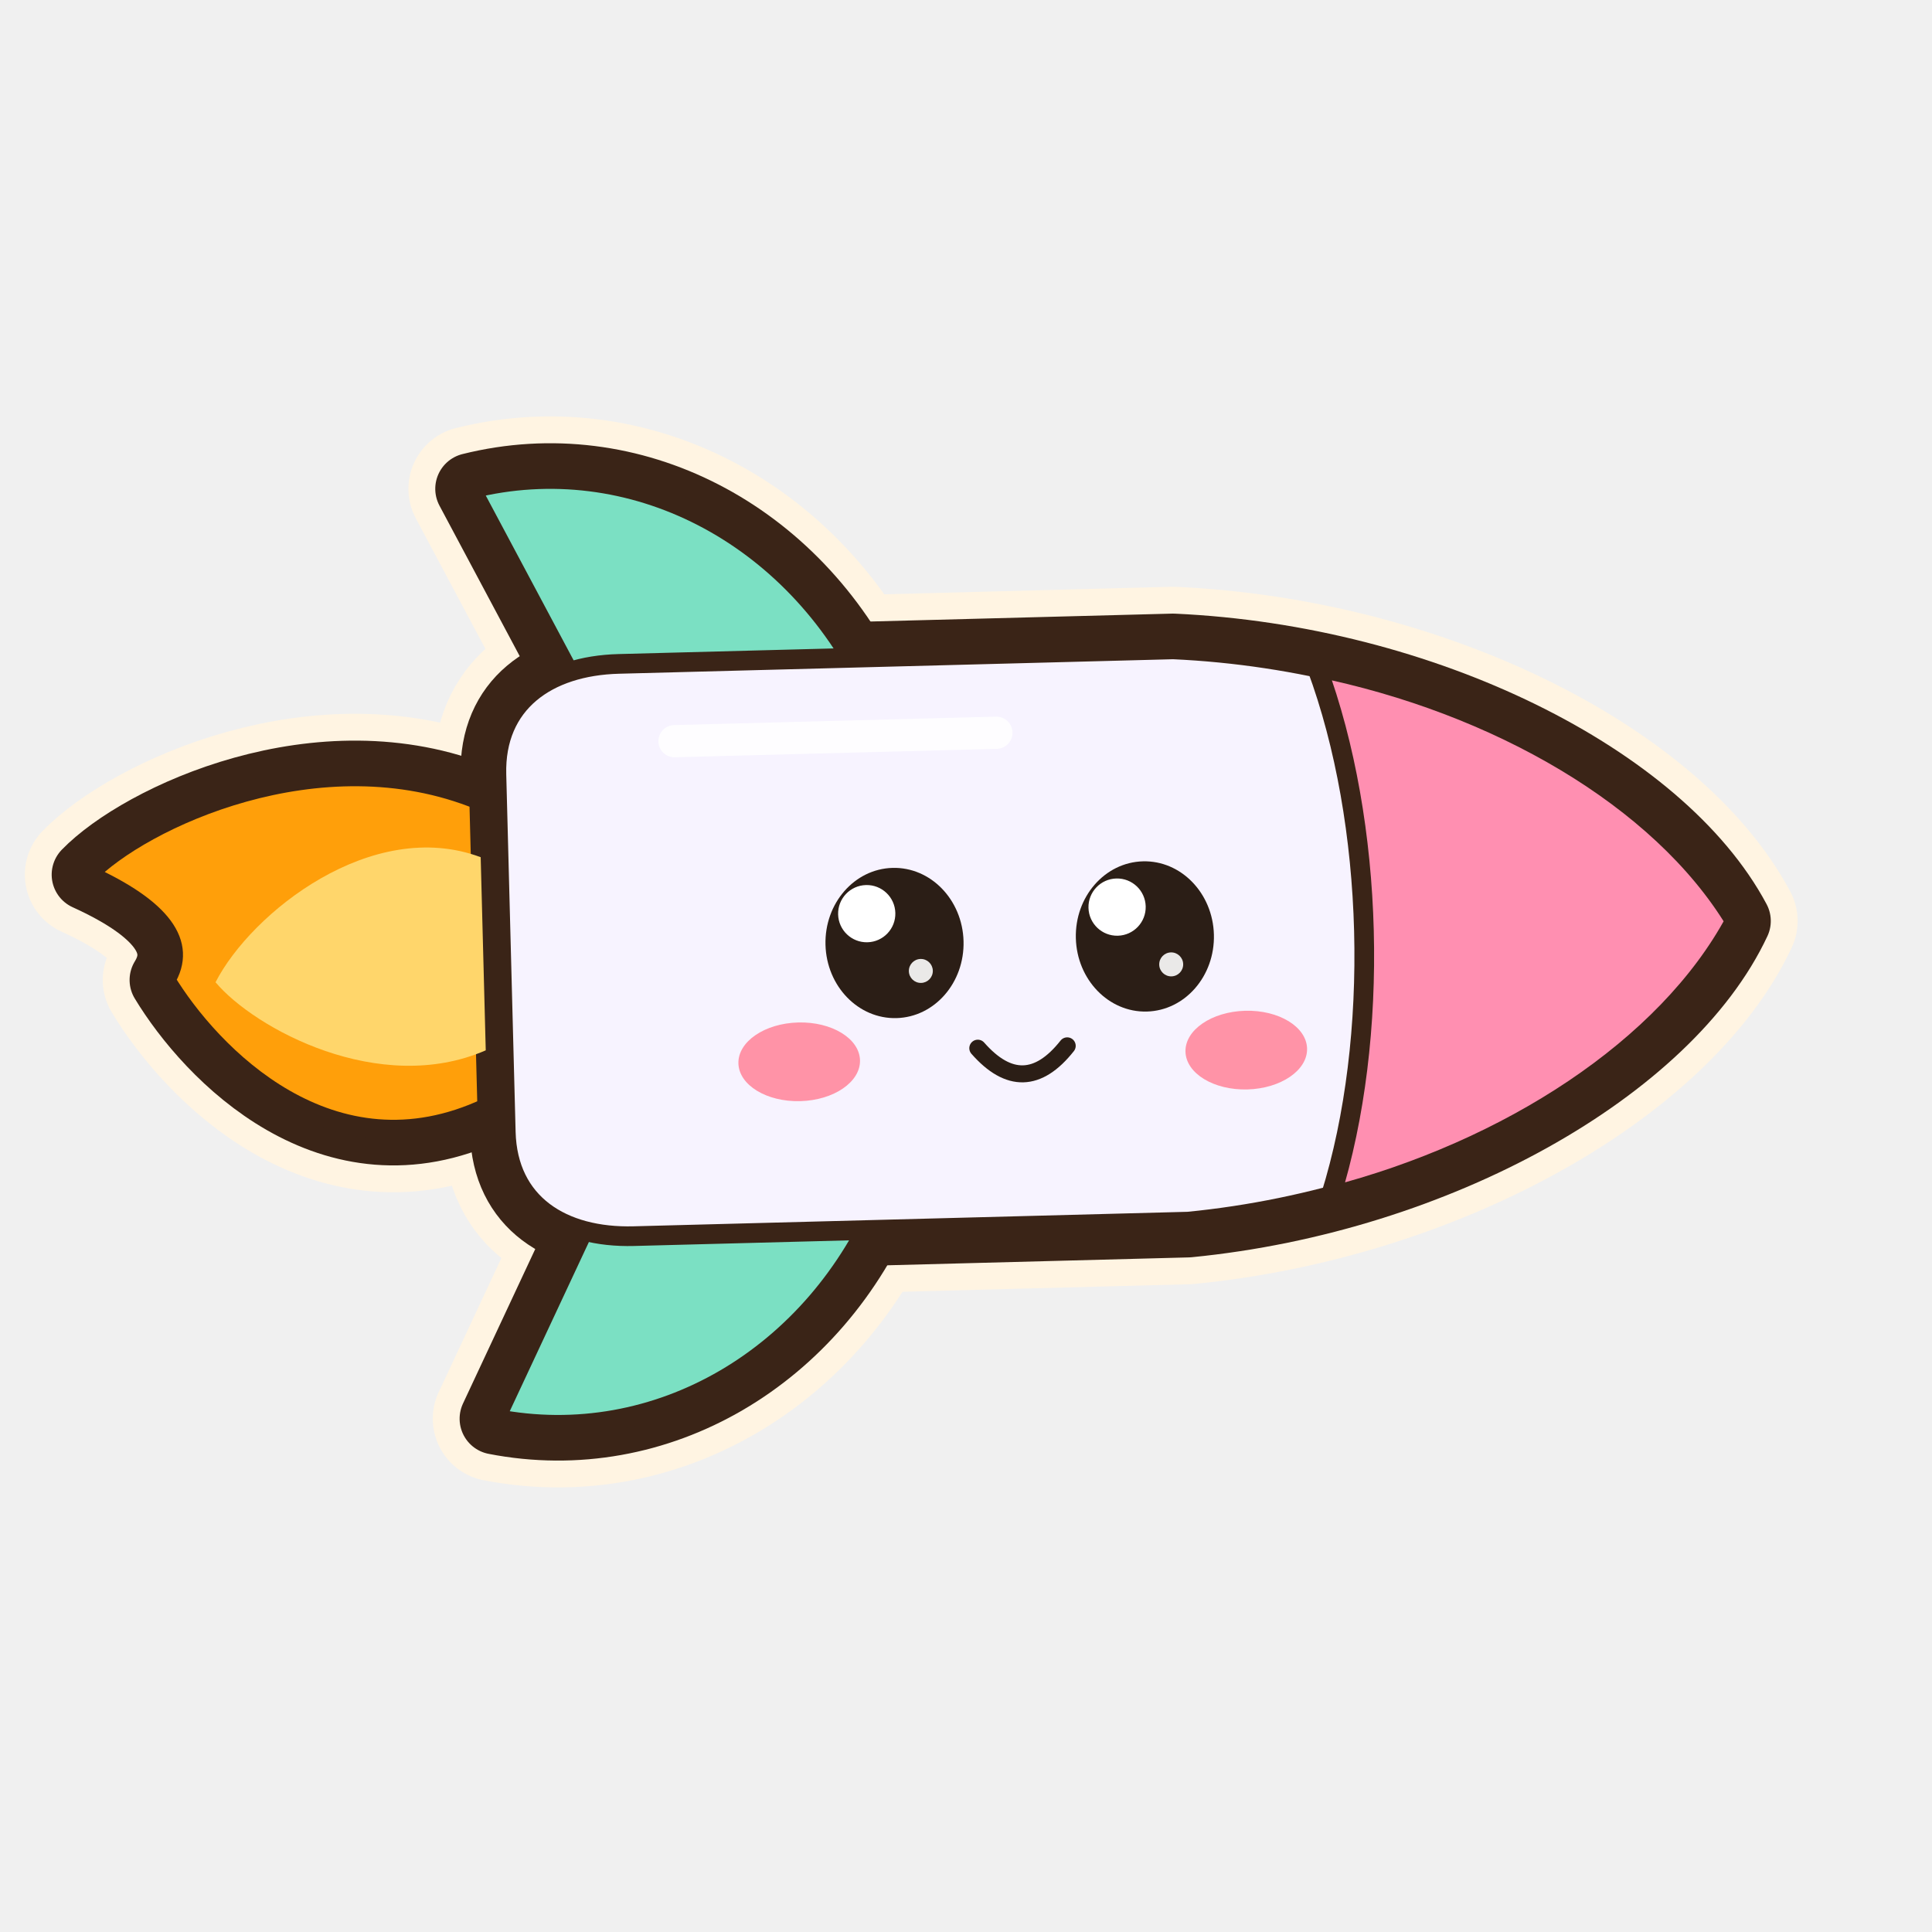
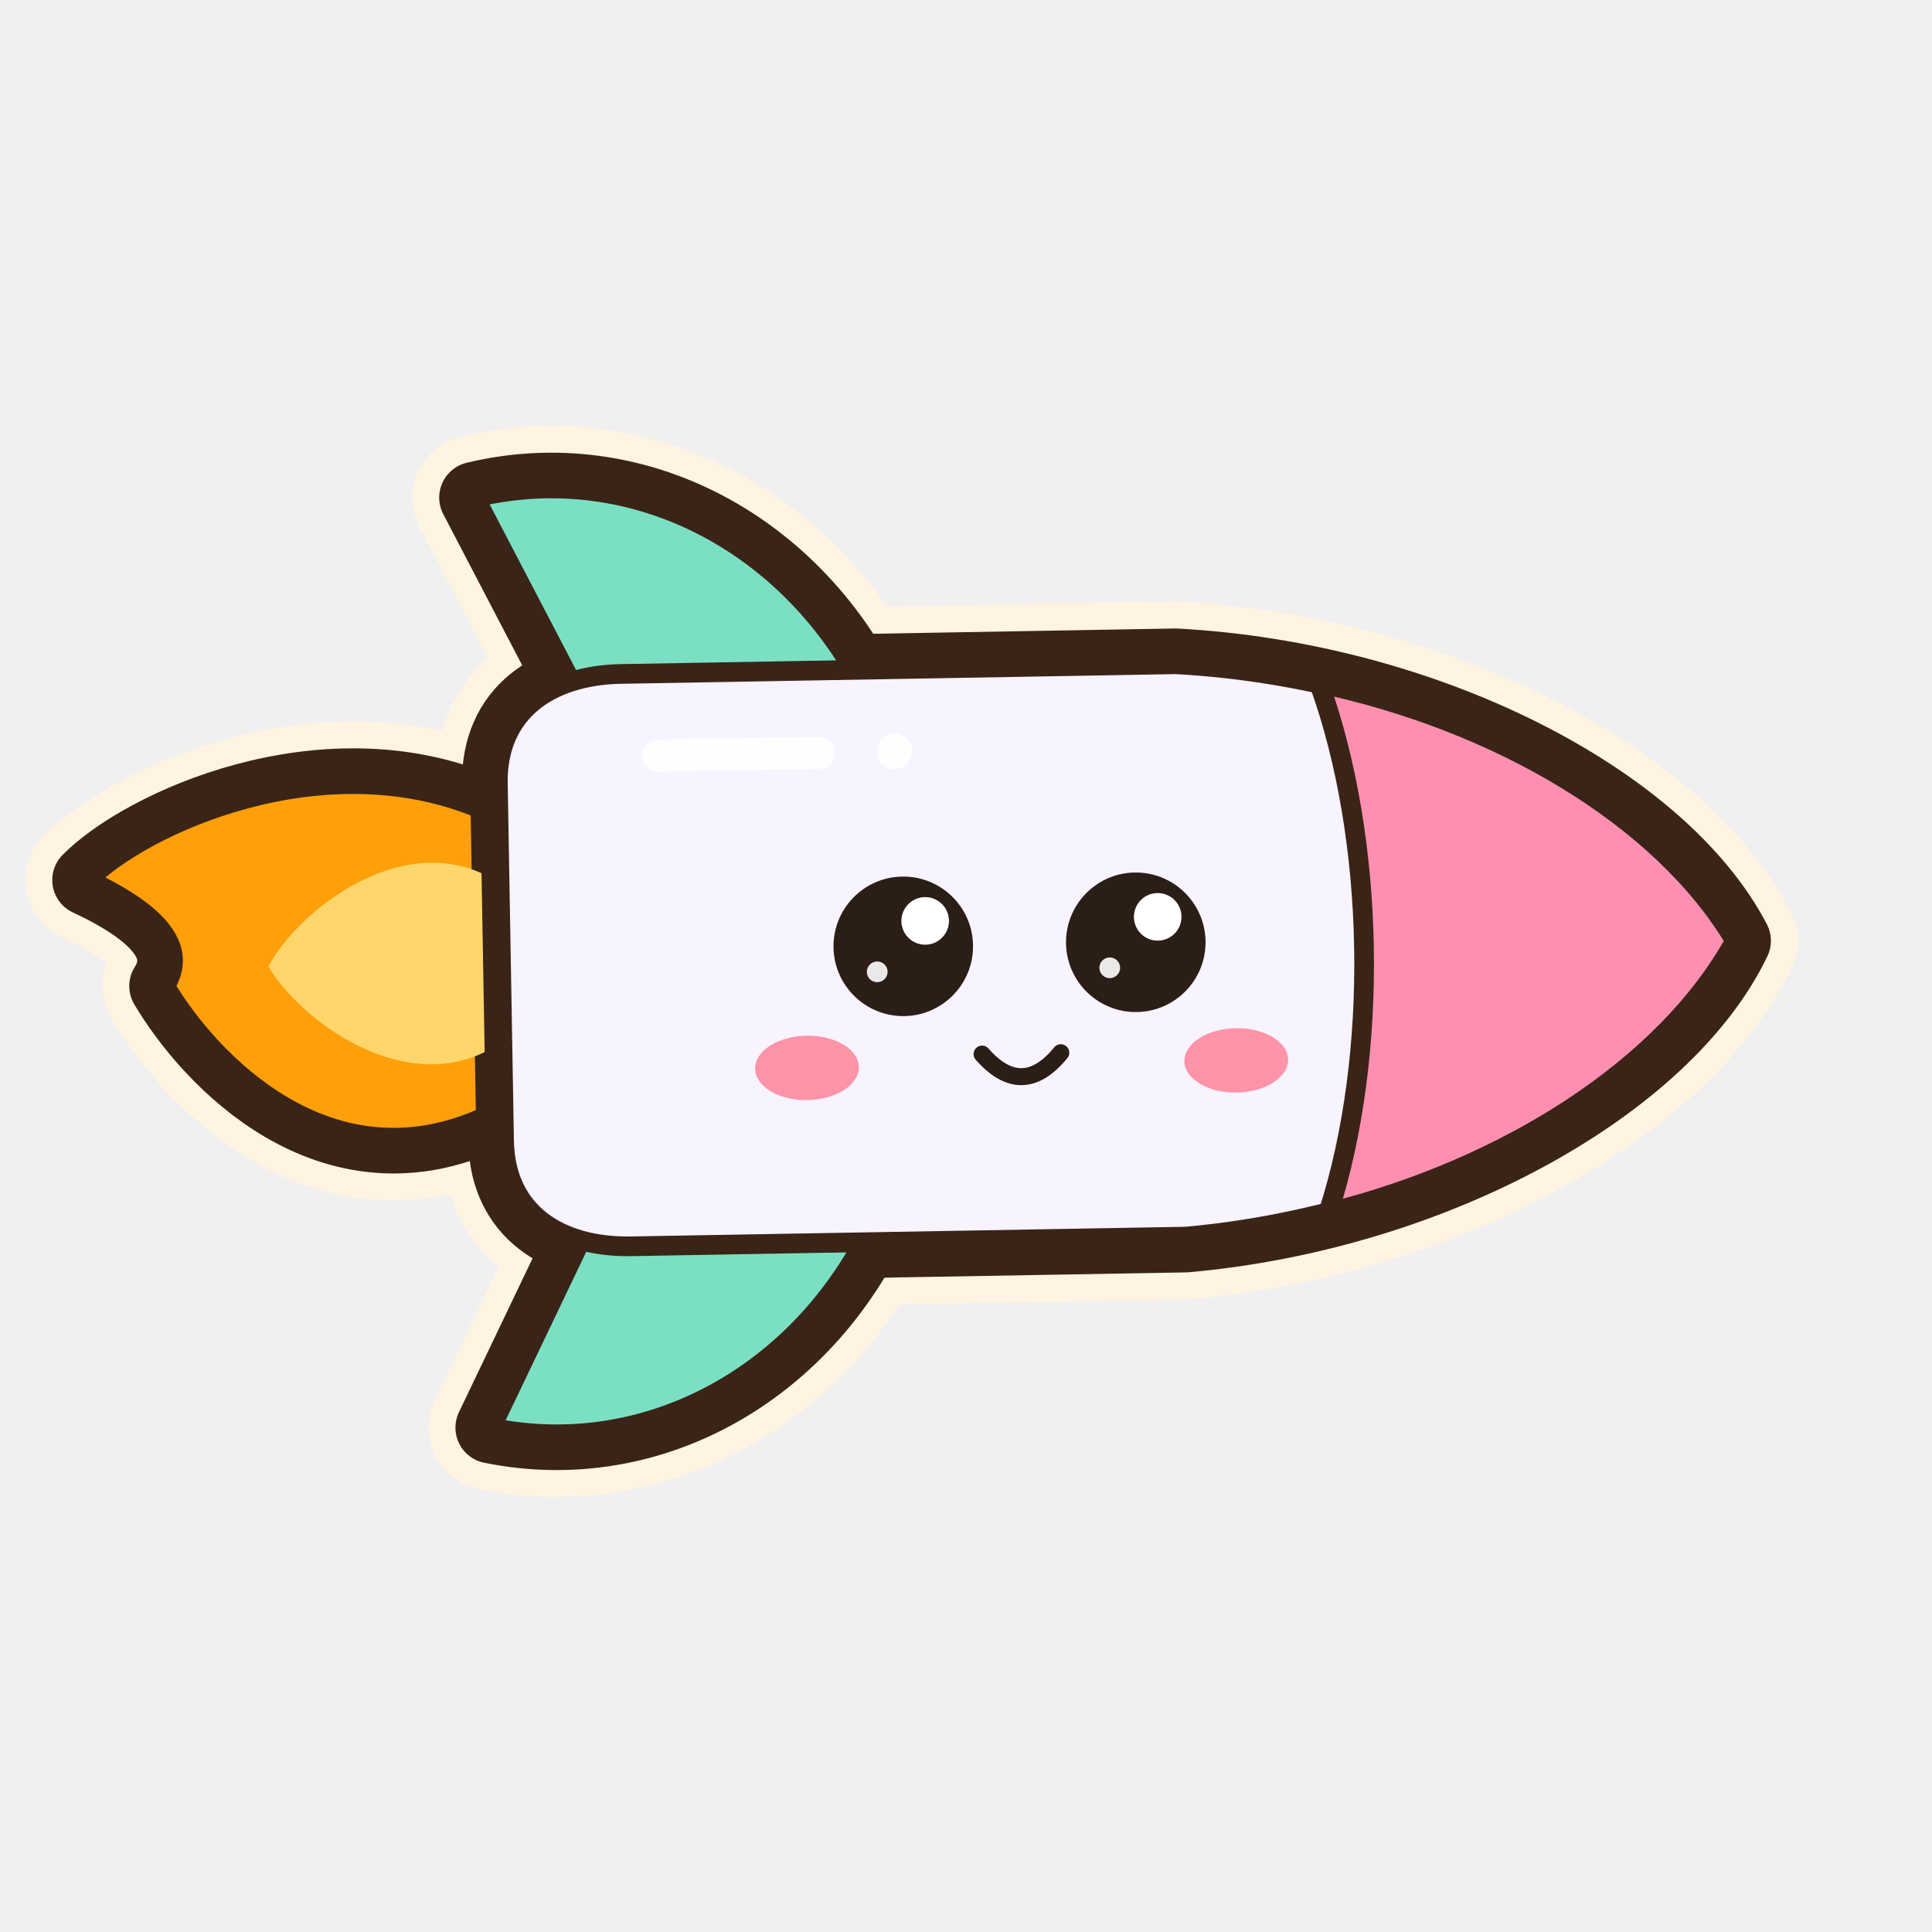
<svg xmlns="http://www.w3.org/2000/svg" viewBox="0 0 108 108" width="240" height="240">
-   <g id="rocket" transform="translate(0.00 -1.60) rotate(-1.50 62 54)">
+   <g id="rocket" transform="translate(0.00 -0.80) rotate(-1.00 62 54)">
    <g id="border">
      <path d="M27.0 45.40 C18.20 41.53 8.08 45.99 5.00 49.00 Q11.16 52.00 9.20 55.00 C11.60 59.22 18.20 66.47 27.0 62.60 Z" fill="#FFF4E2" stroke="#FFF4E2" stroke-width="7.00" stroke-linejoin="round" />
      <path d="M33 40 L27 28 C36 26 45 31 49 40 Z" fill="#FFF4E2" stroke="#FFF4E2" stroke-width="7.00" stroke-linejoin="round" />
      <path d="M33 68 L27 80 C36 82 45 77 49 68 Z" fill="#FFF4E2" stroke="#FFF4E2" stroke-width="7.00" stroke-linejoin="round" />
      <path d="M28 44 C28 40 31 38 35 38 L66 38 C80 39 93 46 97 54 C93 62 80 69 66 70 L35 70 C31 70 28 68 28 64 Z" fill="#FFF4E2" stroke="#FFF4E2" stroke-width="7.00" stroke-linejoin="round" />
    </g>
    <g id="outline">
      <path d="M27.0 45.40 C18.20 41.53 8.08 45.99 5.00 49.00 Q11.16 52.00 9.20 55.00 C11.60 59.22 18.20 66.47 27.0 62.60 Z" fill="#3A2417" stroke="#3A2417" stroke-width="4.00" stroke-linejoin="round" />
      <path d="M33 40 L27 28 C36 26 45 31 49 40 Z" fill="#3A2417" stroke="#3A2417" stroke-width="4.00" stroke-linejoin="round" />
      <path d="M33 68 L27 80 C36 82 45 77 49 68 Z" fill="#3A2417" stroke="#3A2417" stroke-width="4.00" stroke-linejoin="round" />
      <path d="M28 44 C28 40 31 38 35 38 L66 38 C80 39 93 46 97 54 C93 62 80 69 66 70 L35 70 C31 70 28 68 28 64 Z" fill="#3A2417" stroke="#3A2417" stroke-width="4.00" stroke-linejoin="round" />
    </g>
    <g id="flame_o">
      <path d="M27.0 45.40 C18.20 41.53 8.08 45.99 5.00 49.00 Q11.16 52.00 9.20 55.00 C11.60 59.22 18.20 66.47 27.0 62.60 Z" fill="#FF9F0A" stroke="#3A2417" stroke-width="1.10" stroke-linejoin="round" />
    </g>
    <g id="flame_i">
-       <path d="M27.0 48.60 C21.00 46.17 14.10 51.36 12.00 55.20 C14.10 57.84 21.00 61.83 27.0 59.40 Z" fill="#FFD66B" />
+       <path d="M27.0 49.00 C22.20 46.75 16.68 51.00 15.00 54.00 C16.68 57.00 22.20 61.25 27.0 59.00 Z" fill="#FFD66B" />
    </g>
    <g id="fin_t">
      <path d="M33 40 L27 28 C36 26 45 31 49 40 Z" fill="#7BE0C3" stroke="#3A2417" stroke-width="1.10" stroke-linejoin="round" />
    </g>
    <g id="fin_b">
      <path d="M33 68 L27 80 C36 82 45 77 49 68 Z" fill="#7BE0C3" stroke="#3A2417" stroke-width="1.10" stroke-linejoin="round" />
    </g>
    <g id="body">
      <path d="M28 44 C28 40 31 38 35 38 L66 38 C80 39 93 46 97 54 C93 62 80 69 66 70 L35 70 C31 70 28 68 28 64 Z" fill="#F7F3FF" stroke="#3A2417" stroke-width="1.10" stroke-linejoin="round" />
    </g>
    <g id="nose">
      <path d="M74 39.2 C84 41.5 93 47 97 54 C93 61 84 66.5 74 68.8 C77 60 77 48 74 39.2 Z" fill="#FF8FB1" stroke="#3A2417" stroke-width="1.10" stroke-linejoin="round" />
    </g>
-     <path d="M38 42.4 L56 42.4" fill="none" stroke="#fff" stroke-width="1.8" stroke-linecap="round" opacity=".85" />
+     <g>
+       <path d="M37 42.6 L46 42.6" fill="none" stroke="#fff" stroke-width="1.8" stroke-linecap="round" opacity=".9" />
+       <circle cx="50.2" cy="42.6" r="0.99" fill="#fff" opacity=".9" />
+     </g>
    <g id="face">
-       <ellipse cx="44.5" cy="60.5" rx="3.4" ry="2.2" fill="#FF8FA3" opacity=".95" />
-       <ellipse cx="69.5" cy="60.5" rx="3.4" ry="2.2" fill="#FF8FA3" opacity=".95" />
-       <ellipse cx="50" cy="54" rx="3.86" ry="4.2" fill="#2B1E16" />
-       <circle cx="48.49" cy="52.32" r="1.60" fill="#fff" />
-       <circle cx="51.43" cy="55.60" r="0.67" fill="#fff" opacity=".9" />
-       <ellipse cx="64" cy="54" rx="3.86" ry="4.2" fill="#2B1E16" />
-       <circle cx="62.49" cy="52.32" r="1.60" fill="#fff" />
-       <circle cx="65.43" cy="55.60" r="0.67" fill="#fff" opacity=".9" />
-       <path d="M54.5 60 Q57 63 59.5 60" fill="none" stroke="#2B1E16" stroke-width="0.95" stroke-linecap="round" stroke-linejoin="round" />
+       <ellipse cx="45.0" cy="60.2" rx="2.9" ry="1.8" fill="#FF8FA3" opacity=".95" />
+       <ellipse cx="69.0" cy="60.2" rx="2.9" ry="1.8" fill="#FF8FA3" opacity=".95" />
+       <circle cx="50.5" cy="53.5" r="3.9" fill="#2B1E16" />
+       <circle cx="51.75" cy="52.10" r="1.33" fill="#fff" />
+       <circle cx="49.02" cy="54.90" r="0.58" fill="#fff" opacity=".9" />
+       <circle cx="63.5" cy="53.5" r="3.9" fill="#2B1E16" />
+       <circle cx="64.75" cy="52.10" r="1.33" fill="#fff" />
+       <circle cx="62.02" cy="54.90" r="0.58" fill="#fff" opacity=".9" />
+       <path d="M54.8 59.6 Q57 62.2 59.2 59.6" fill="none" stroke="#2B1E16" stroke-width="0.95" stroke-linecap="round" stroke-linejoin="round" />
    </g>
  </g>
</svg>
